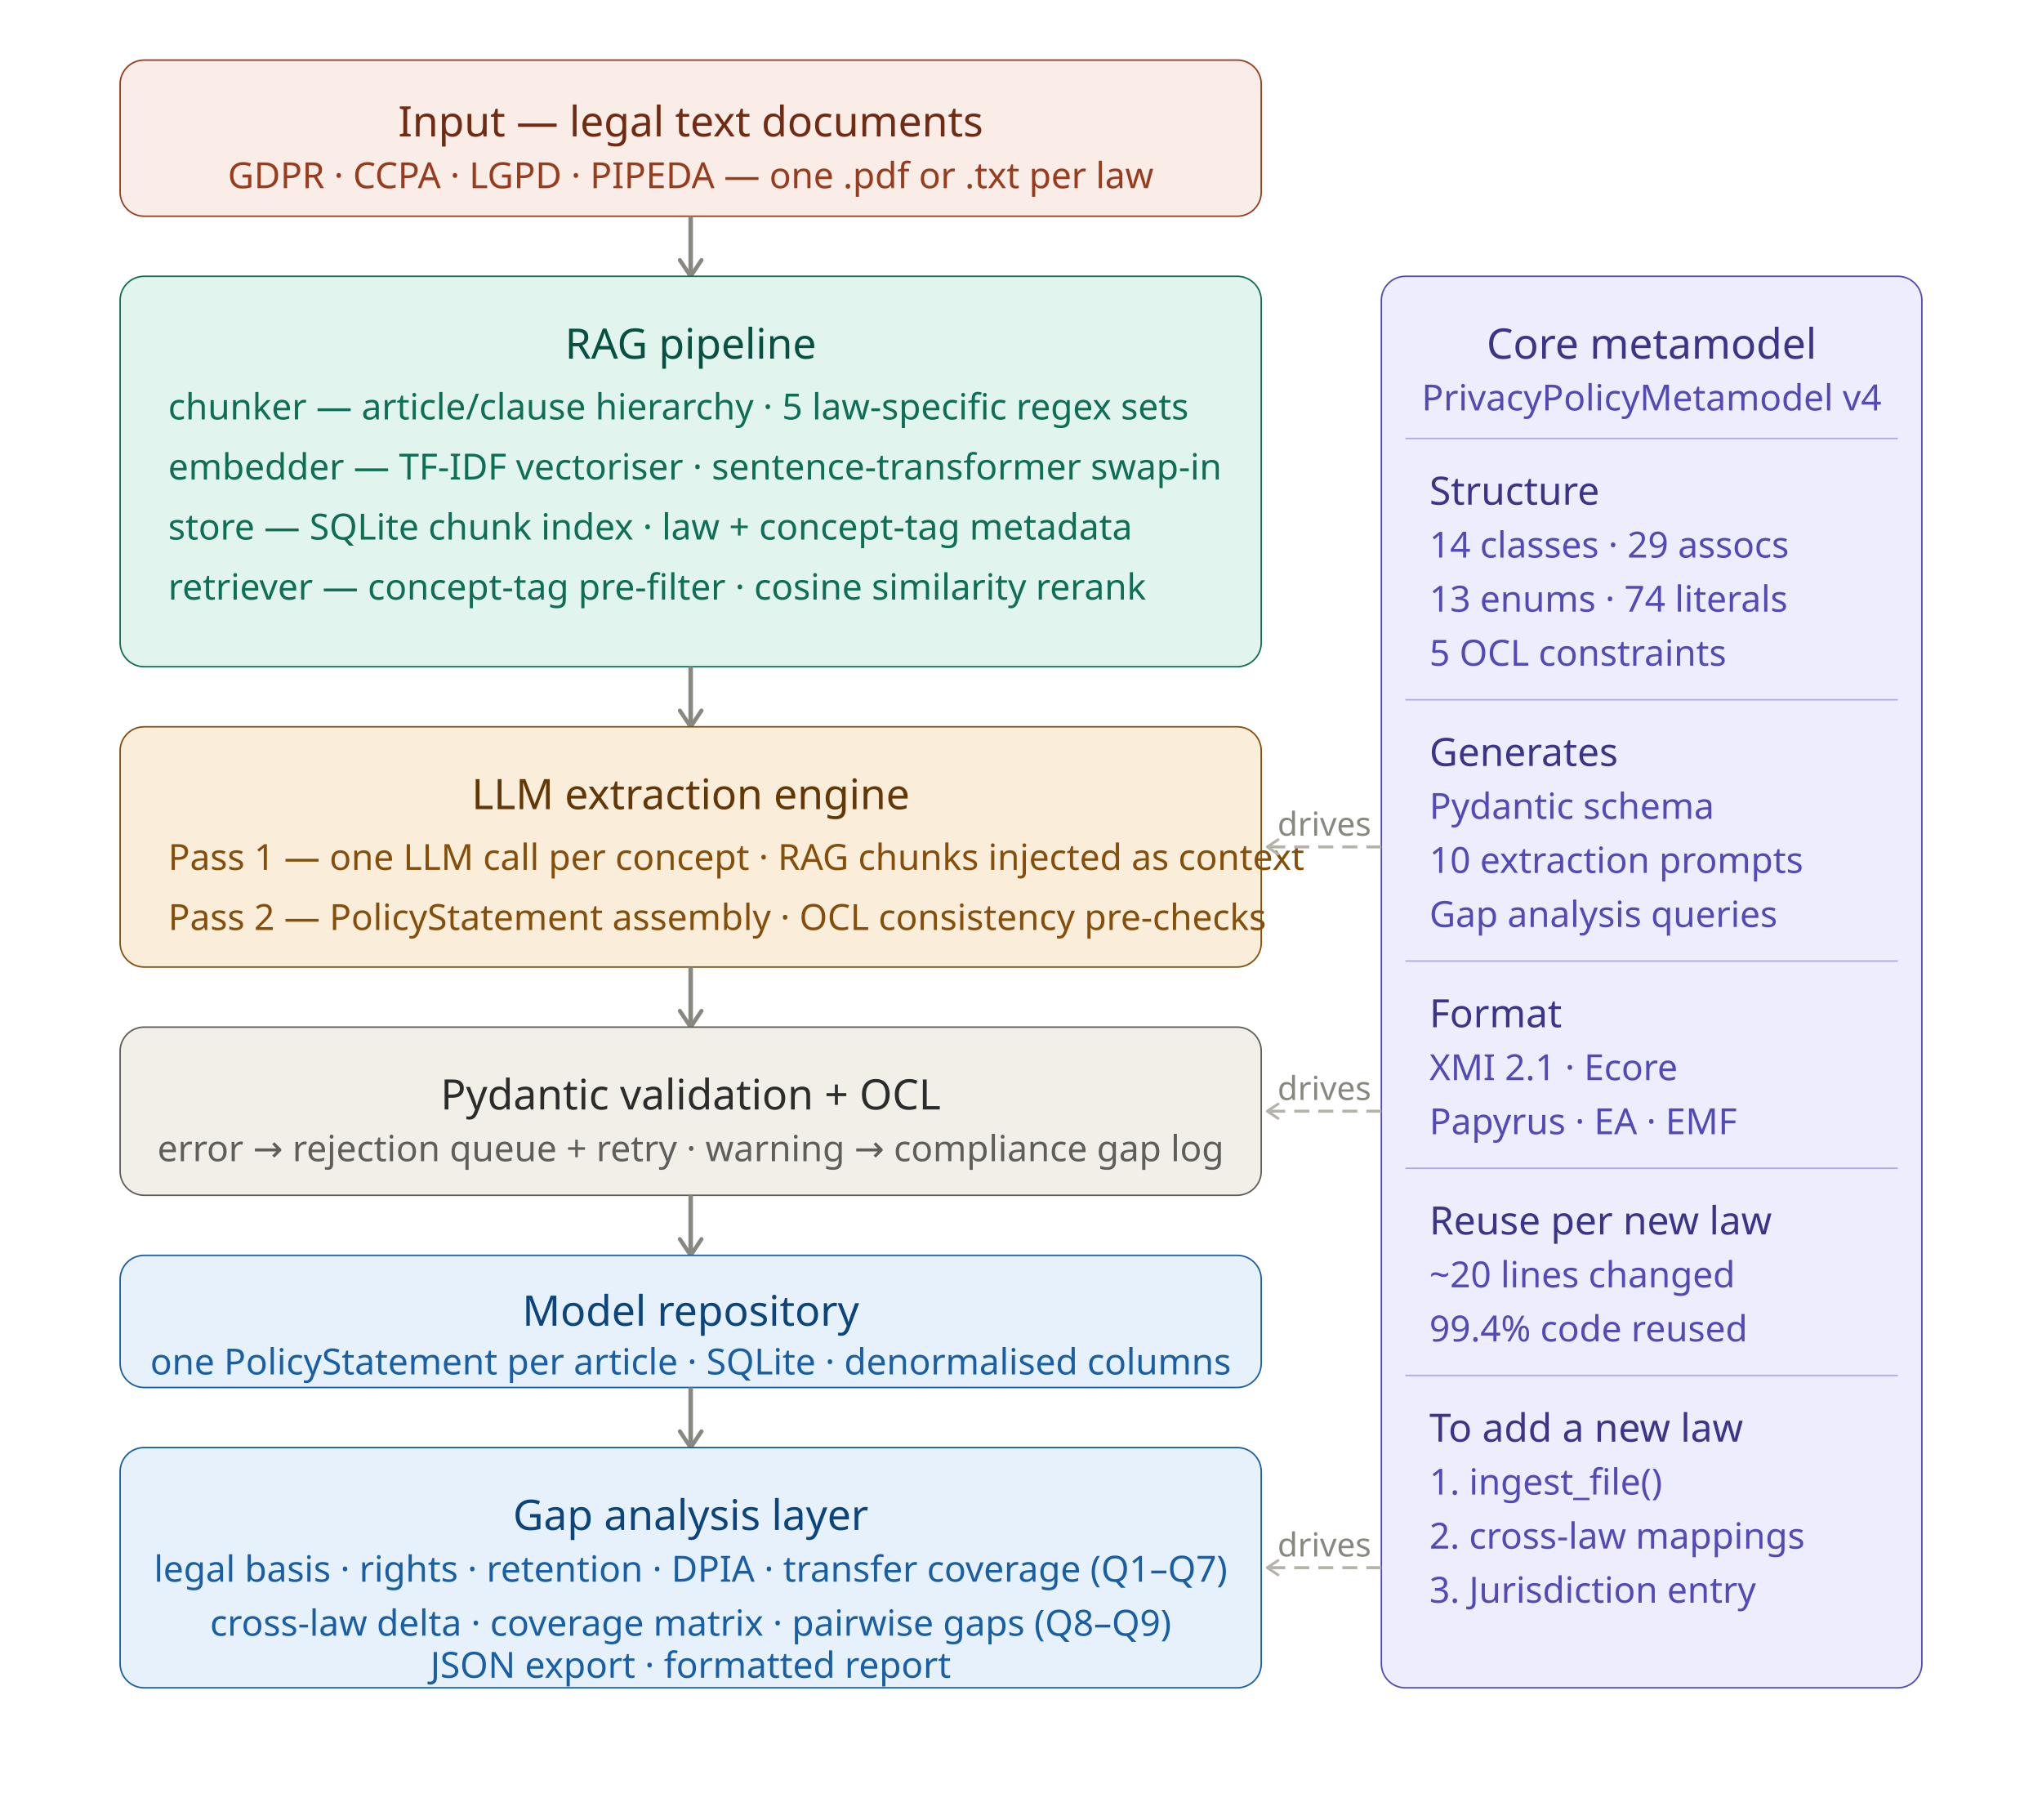
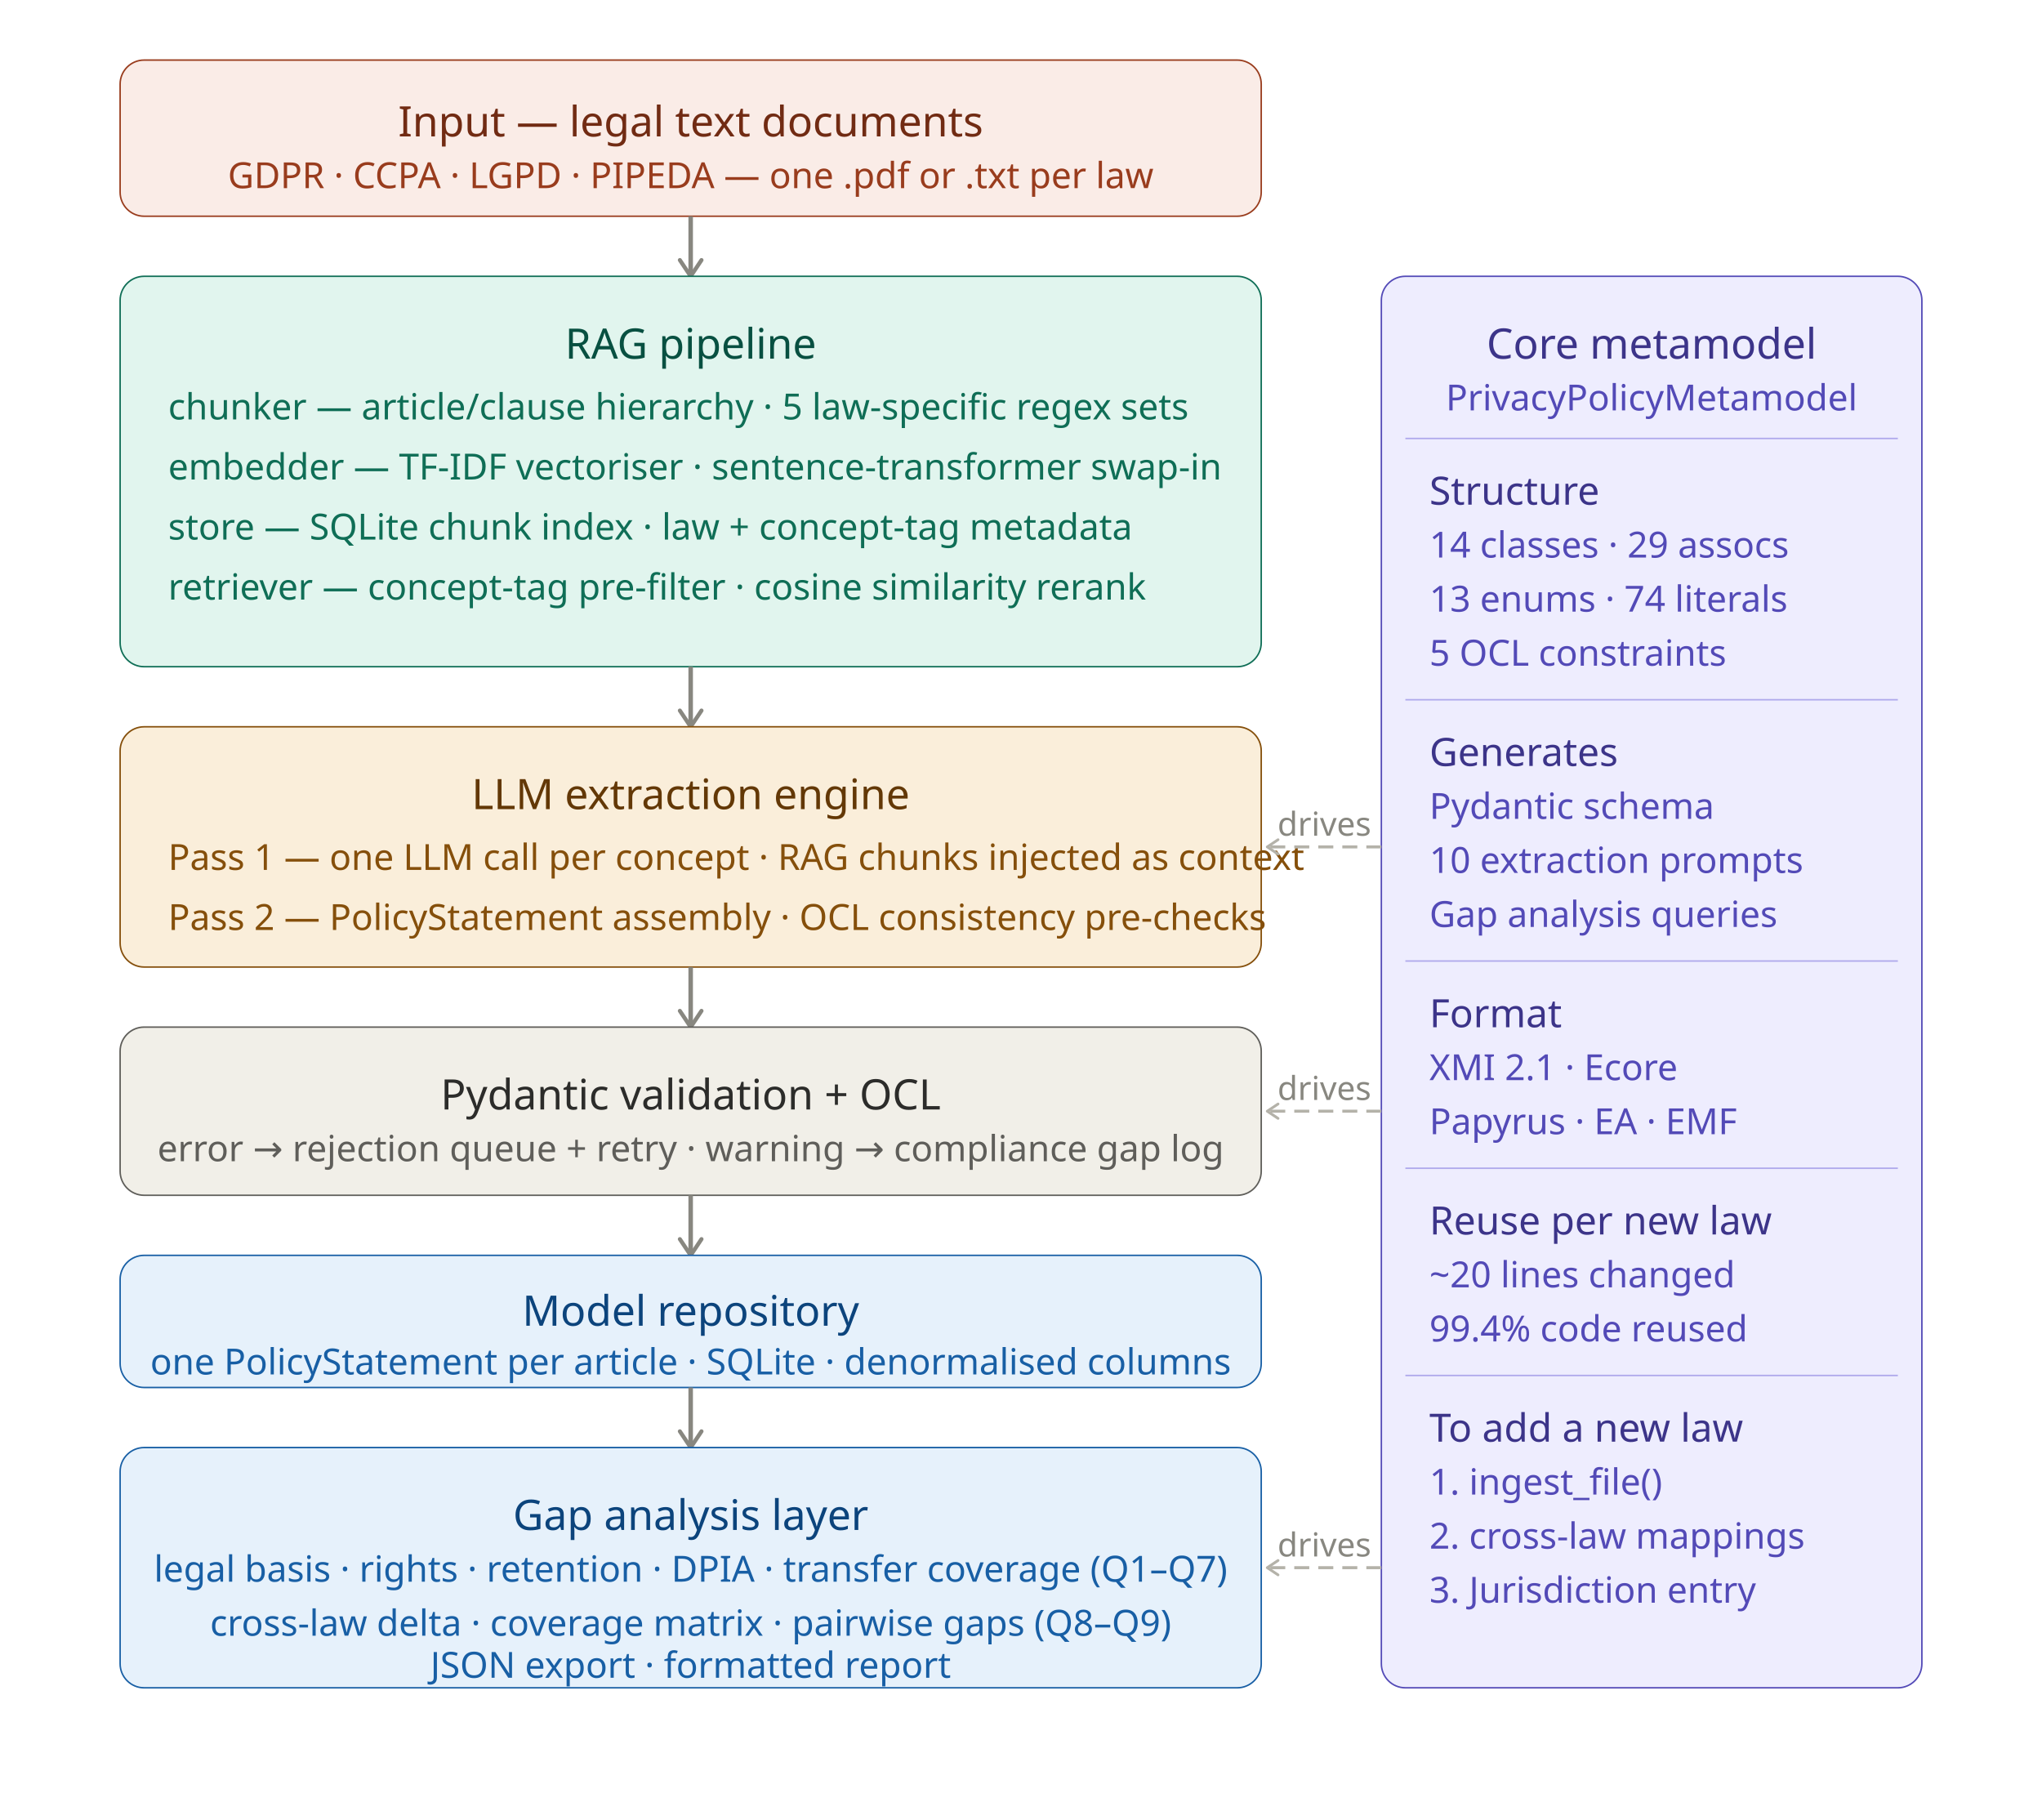
<svg xmlns="http://www.w3.org/2000/svg" width="680" viewBox="0 0 680 606" style="font-family:sans-serif;background:#fff">
  <defs>
    <marker id="arr" viewBox="0 0 10 10" refX="8" refY="5" markerWidth="6" markerHeight="6" orient="auto-start-reverse">
      <path d="M2 1L8 5L2 9" fill="none" stroke="#888780" stroke-width="1.5" stroke-linecap="round" stroke-linejoin="round" />
    </marker>
    <marker id="arr2" viewBox="0 0 10 10" refX="8" refY="5" markerWidth="6" markerHeight="6" orient="auto-start-reverse">
      <path d="M2 1L8 5L2 9" fill="none" stroke="#B4B2A9" stroke-width="1.5" stroke-linecap="round" stroke-linejoin="round" />
    </marker>
  </defs>
  <rect x="40" y="20" width="380" height="52" rx="8" fill="#FAECE7" stroke="#993C1D" stroke-width="0.5" />
  <text x="230" y="40" text-anchor="middle" dominant-baseline="central" font-size="14" font-weight="500" fill="#712B13">Input — legal text documents</text>
  <text x="230" y="58" text-anchor="middle" dominant-baseline="central" font-size="12" fill="#993C1D">GDPR · CCPA · LGPD · PIPEDA — one .pdf or .txt per law</text>
  <line x1="230" y1="72" x2="230" y2="92" stroke="#888780" stroke-width="1.5" marker-end="url(#arr)" />
  <rect x="40" y="92" width="380" height="130" rx="8" fill="#E1F5EE" stroke="#0F6E56" stroke-width="0.5" />
  <text x="230" y="114" text-anchor="middle" dominant-baseline="central" font-size="14" font-weight="500" fill="#085041">RAG pipeline</text>
  <text x="56" y="135" dominant-baseline="central" font-size="12" fill="#0F6E56">chunker — article/clause hierarchy · 5 law-specific regex sets</text>
  <text x="56" y="155" dominant-baseline="central" font-size="12" fill="#0F6E56">embedder — TF-IDF vectoriser · sentence-transformer swap-in</text>
  <text x="56" y="175" dominant-baseline="central" font-size="12" fill="#0F6E56">store — SQLite chunk index · law + concept-tag metadata</text>
  <text x="56" y="195" dominant-baseline="central" font-size="12" fill="#0F6E56">retriever — concept-tag pre-filter · cosine similarity rerank</text>
  <line x1="230" y1="222" x2="230" y2="242" stroke="#888780" stroke-width="1.5" marker-end="url(#arr)" />
  <rect x="40" y="242" width="380" height="80" rx="8" fill="#FAEEDA" stroke="#854F0B" stroke-width="0.5" />
  <text x="230" y="264" text-anchor="middle" dominant-baseline="central" font-size="14" font-weight="500" fill="#633806">LLM extraction engine</text>
  <text x="56" y="285" dominant-baseline="central" font-size="12" fill="#854F0B">Pass 1 — one LLM call per concept · RAG chunks injected as context</text>
  <text x="56" y="305" dominant-baseline="central" font-size="12" fill="#854F0B">Pass 2 — PolicyStatement assembly · OCL consistency pre-checks</text>
  <line x1="230" y1="322" x2="230" y2="342" stroke="#888780" stroke-width="1.5" marker-end="url(#arr)" />
  <rect x="40" y="342" width="380" height="56" rx="8" fill="#F1EFE8" stroke="#5F5E5A" stroke-width="0.5" />
  <text x="230" y="364" text-anchor="middle" dominant-baseline="central" font-size="14" font-weight="500" fill="#2C2C2A">Pydantic validation + OCL</text>
  <text x="230" y="382" text-anchor="middle" dominant-baseline="central" font-size="12" fill="#5F5E5A">error → rejection queue + retry · warning → compliance gap log</text>
  <line x1="230" y1="398" x2="230" y2="418" stroke="#888780" stroke-width="1.5" marker-end="url(#arr)" />
  <rect x="40" y="418" width="380" height="44" rx="8" fill="#E6F1FB" stroke="#185FA5" stroke-width="0.5" />
  <text x="230" y="436" text-anchor="middle" dominant-baseline="central" font-size="14" font-weight="500" fill="#0C447C">Model repository</text>
  <text x="230" y="453" text-anchor="middle" dominant-baseline="central" font-size="12" fill="#185FA5">one PolicyStatement per article · SQLite · denormalised columns</text>
  <line x1="230" y1="462" x2="230" y2="482" stroke="#888780" stroke-width="1.5" marker-end="url(#arr)" />
  <rect x="40" y="482" width="380" height="80" rx="8" fill="#E6F1FB" stroke="#185FA5" stroke-width="0.5" />
  <text x="230" y="504" text-anchor="middle" dominant-baseline="central" font-size="14" font-weight="500" fill="#0C447C">Gap analysis layer</text>
  <text x="230" y="522" text-anchor="middle" dominant-baseline="central" font-size="12" fill="#185FA5">legal basis · rights · retention · DPIA · transfer coverage (Q1–Q7)</text>
  <text x="230" y="540" text-anchor="middle" dominant-baseline="central" font-size="12" fill="#185FA5">cross-law delta · coverage matrix · pairwise gaps (Q8–Q9)</text>
  <text x="230" y="554" text-anchor="middle" dominant-baseline="central" font-size="12" fill="#185FA5">JSON export · formatted report</text>
  <rect x="460" y="92" width="180" height="470" rx="8" fill="#EEEDFE" stroke="#534AB7" stroke-width="0.5" />
  <text x="550" y="114" text-anchor="middle" dominant-baseline="central" font-size="14" font-weight="500" fill="#3C3489">Core metamodel</text>
-   <text x="550" y="132" text-anchor="middle" dominant-baseline="central" font-size="12" fill="#534AB7">PrivacyPolicyMetamodel v4</text>
+   <text x="550" y="132" text-anchor="middle" dominant-baseline="central" font-size="12" fill="#534AB7">PrivacyPolicyMetamodel </text>
  <line x1="468" y1="146" x2="632" y2="146" stroke="#AFA9EC" stroke-width="0.5" />
  <text x="476" y="163" dominant-baseline="central" font-size="13" font-weight="500" fill="#3C3489">Structure</text>
  <text x="476" y="181" dominant-baseline="central" font-size="12" fill="#534AB7">14 classes · 29 assocs</text>
  <text x="476" y="199" dominant-baseline="central" font-size="12" fill="#534AB7">13 enums · 74 literals</text>
  <text x="476" y="217" dominant-baseline="central" font-size="12" fill="#534AB7">5 OCL constraints</text>
  <line x1="468" y1="233" x2="632" y2="233" stroke="#AFA9EC" stroke-width="0.5" />
  <text x="476" y="250" dominant-baseline="central" font-size="13" font-weight="500" fill="#3C3489">Generates</text>
  <text x="476" y="268" dominant-baseline="central" font-size="12" fill="#534AB7">Pydantic schema</text>
  <text x="476" y="286" dominant-baseline="central" font-size="12" fill="#534AB7">10 extraction prompts</text>
  <text x="476" y="304" dominant-baseline="central" font-size="12" fill="#534AB7">Gap analysis queries</text>
  <line x1="468" y1="320" x2="632" y2="320" stroke="#AFA9EC" stroke-width="0.5" />
  <text x="476" y="337" dominant-baseline="central" font-size="13" font-weight="500" fill="#3C3489">Format</text>
  <text x="476" y="355" dominant-baseline="central" font-size="12" fill="#534AB7">XMI 2.1 · Ecore</text>
  <text x="476" y="373" dominant-baseline="central" font-size="12" fill="#534AB7">Papyrus · EA · EMF</text>
  <line x1="468" y1="389" x2="632" y2="389" stroke="#AFA9EC" stroke-width="0.5" />
  <text x="476" y="406" dominant-baseline="central" font-size="13" font-weight="500" fill="#3C3489">Reuse per new law</text>
  <text x="476" y="424" dominant-baseline="central" font-size="12" fill="#534AB7">~20 lines changed</text>
  <text x="476" y="442" dominant-baseline="central" font-size="12" fill="#534AB7">99.4% code reused</text>
  <line x1="468" y1="458" x2="632" y2="458" stroke="#AFA9EC" stroke-width="0.5" />
  <text x="476" y="475" dominant-baseline="central" font-size="13" font-weight="500" fill="#3C3489">To add a new law</text>
  <text x="476" y="493" dominant-baseline="central" font-size="12" fill="#534AB7">1. ingest_file()</text>
  <text x="476" y="511" dominant-baseline="central" font-size="12" fill="#534AB7">2. cross-law mappings</text>
  <text x="476" y="529" dominant-baseline="central" font-size="12" fill="#534AB7">3. Jurisdiction entry</text>
  <line x1="460" y1="282" x2="422" y2="282" stroke="#B4B2A9" stroke-width="1" stroke-dasharray="5 3" fill="none" marker-end="url(#arr2)" />
  <text x="441" y="274" text-anchor="middle" dominant-baseline="central" font-size="11" fill="#888780">drives</text>
  <line x1="460" y1="370" x2="422" y2="370" stroke="#B4B2A9" stroke-width="1" stroke-dasharray="5 3" fill="none" marker-end="url(#arr2)" />
  <text x="441" y="362" text-anchor="middle" dominant-baseline="central" font-size="11" fill="#888780">drives</text>
  <line x1="460" y1="522" x2="422" y2="522" stroke="#B4B2A9" stroke-width="1" stroke-dasharray="5 3" fill="none" marker-end="url(#arr2)" />
  <text x="441" y="514" text-anchor="middle" dominant-baseline="central" font-size="11" fill="#888780">drives</text>
</svg>
